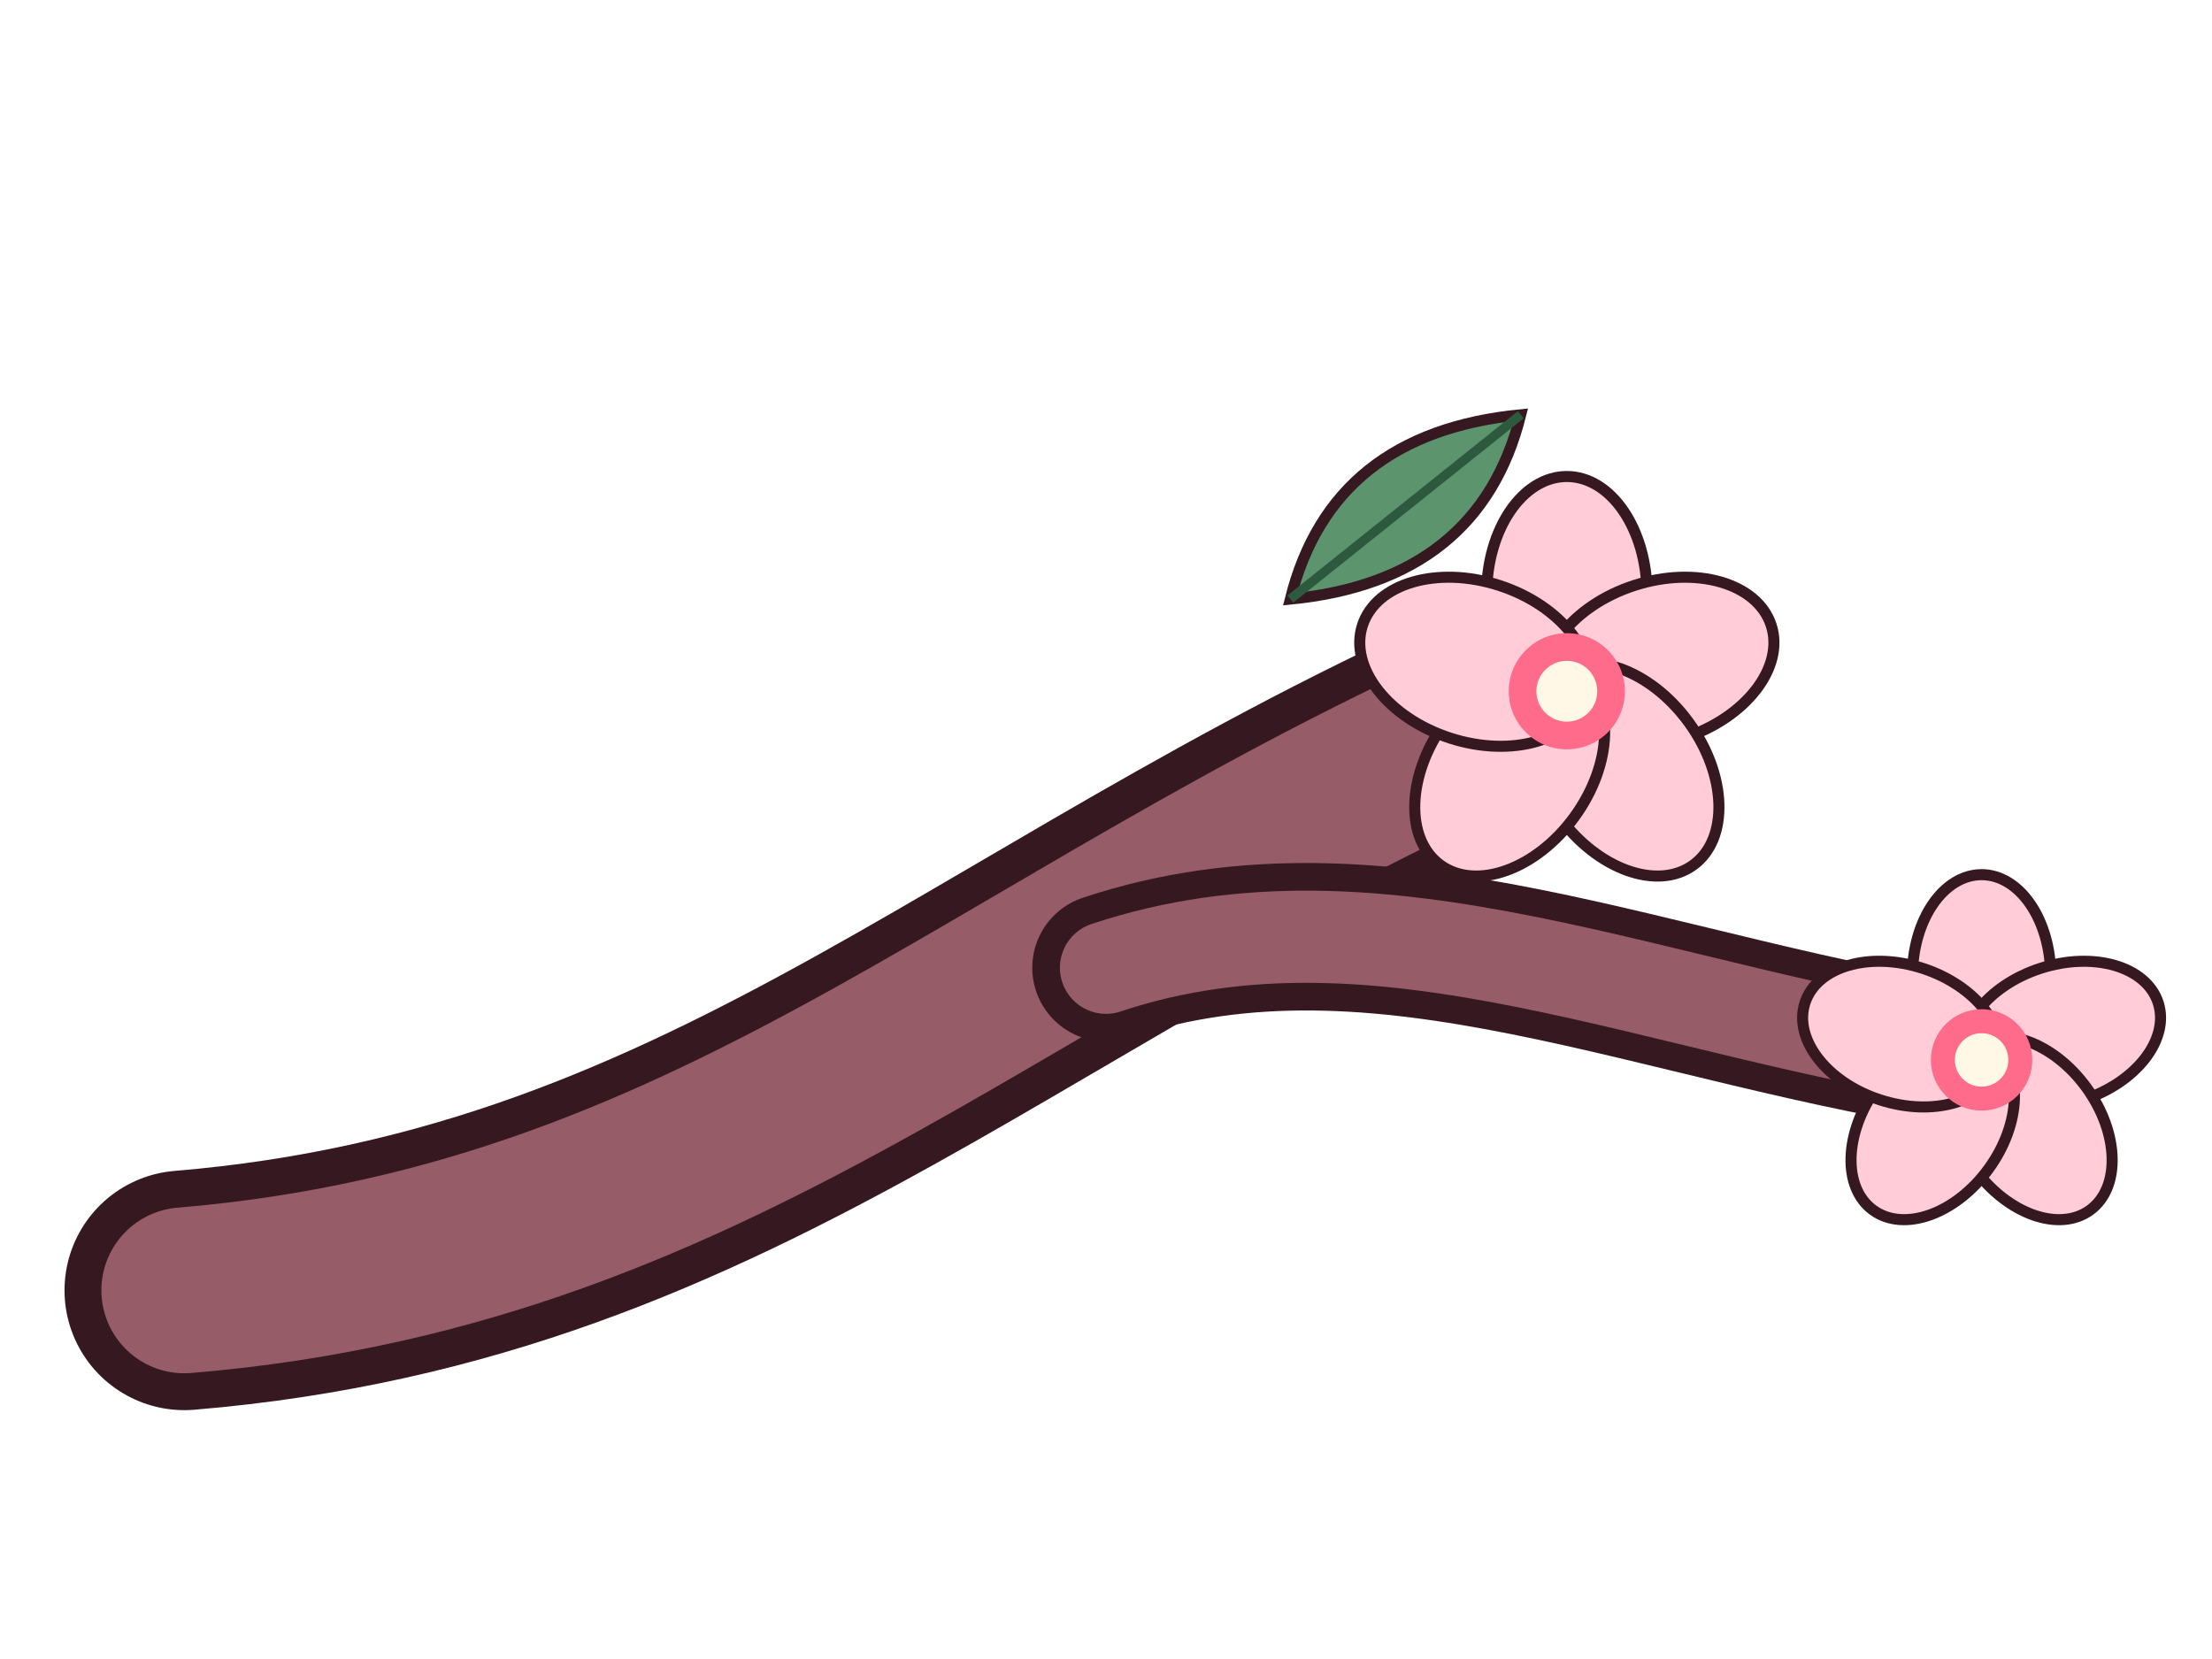
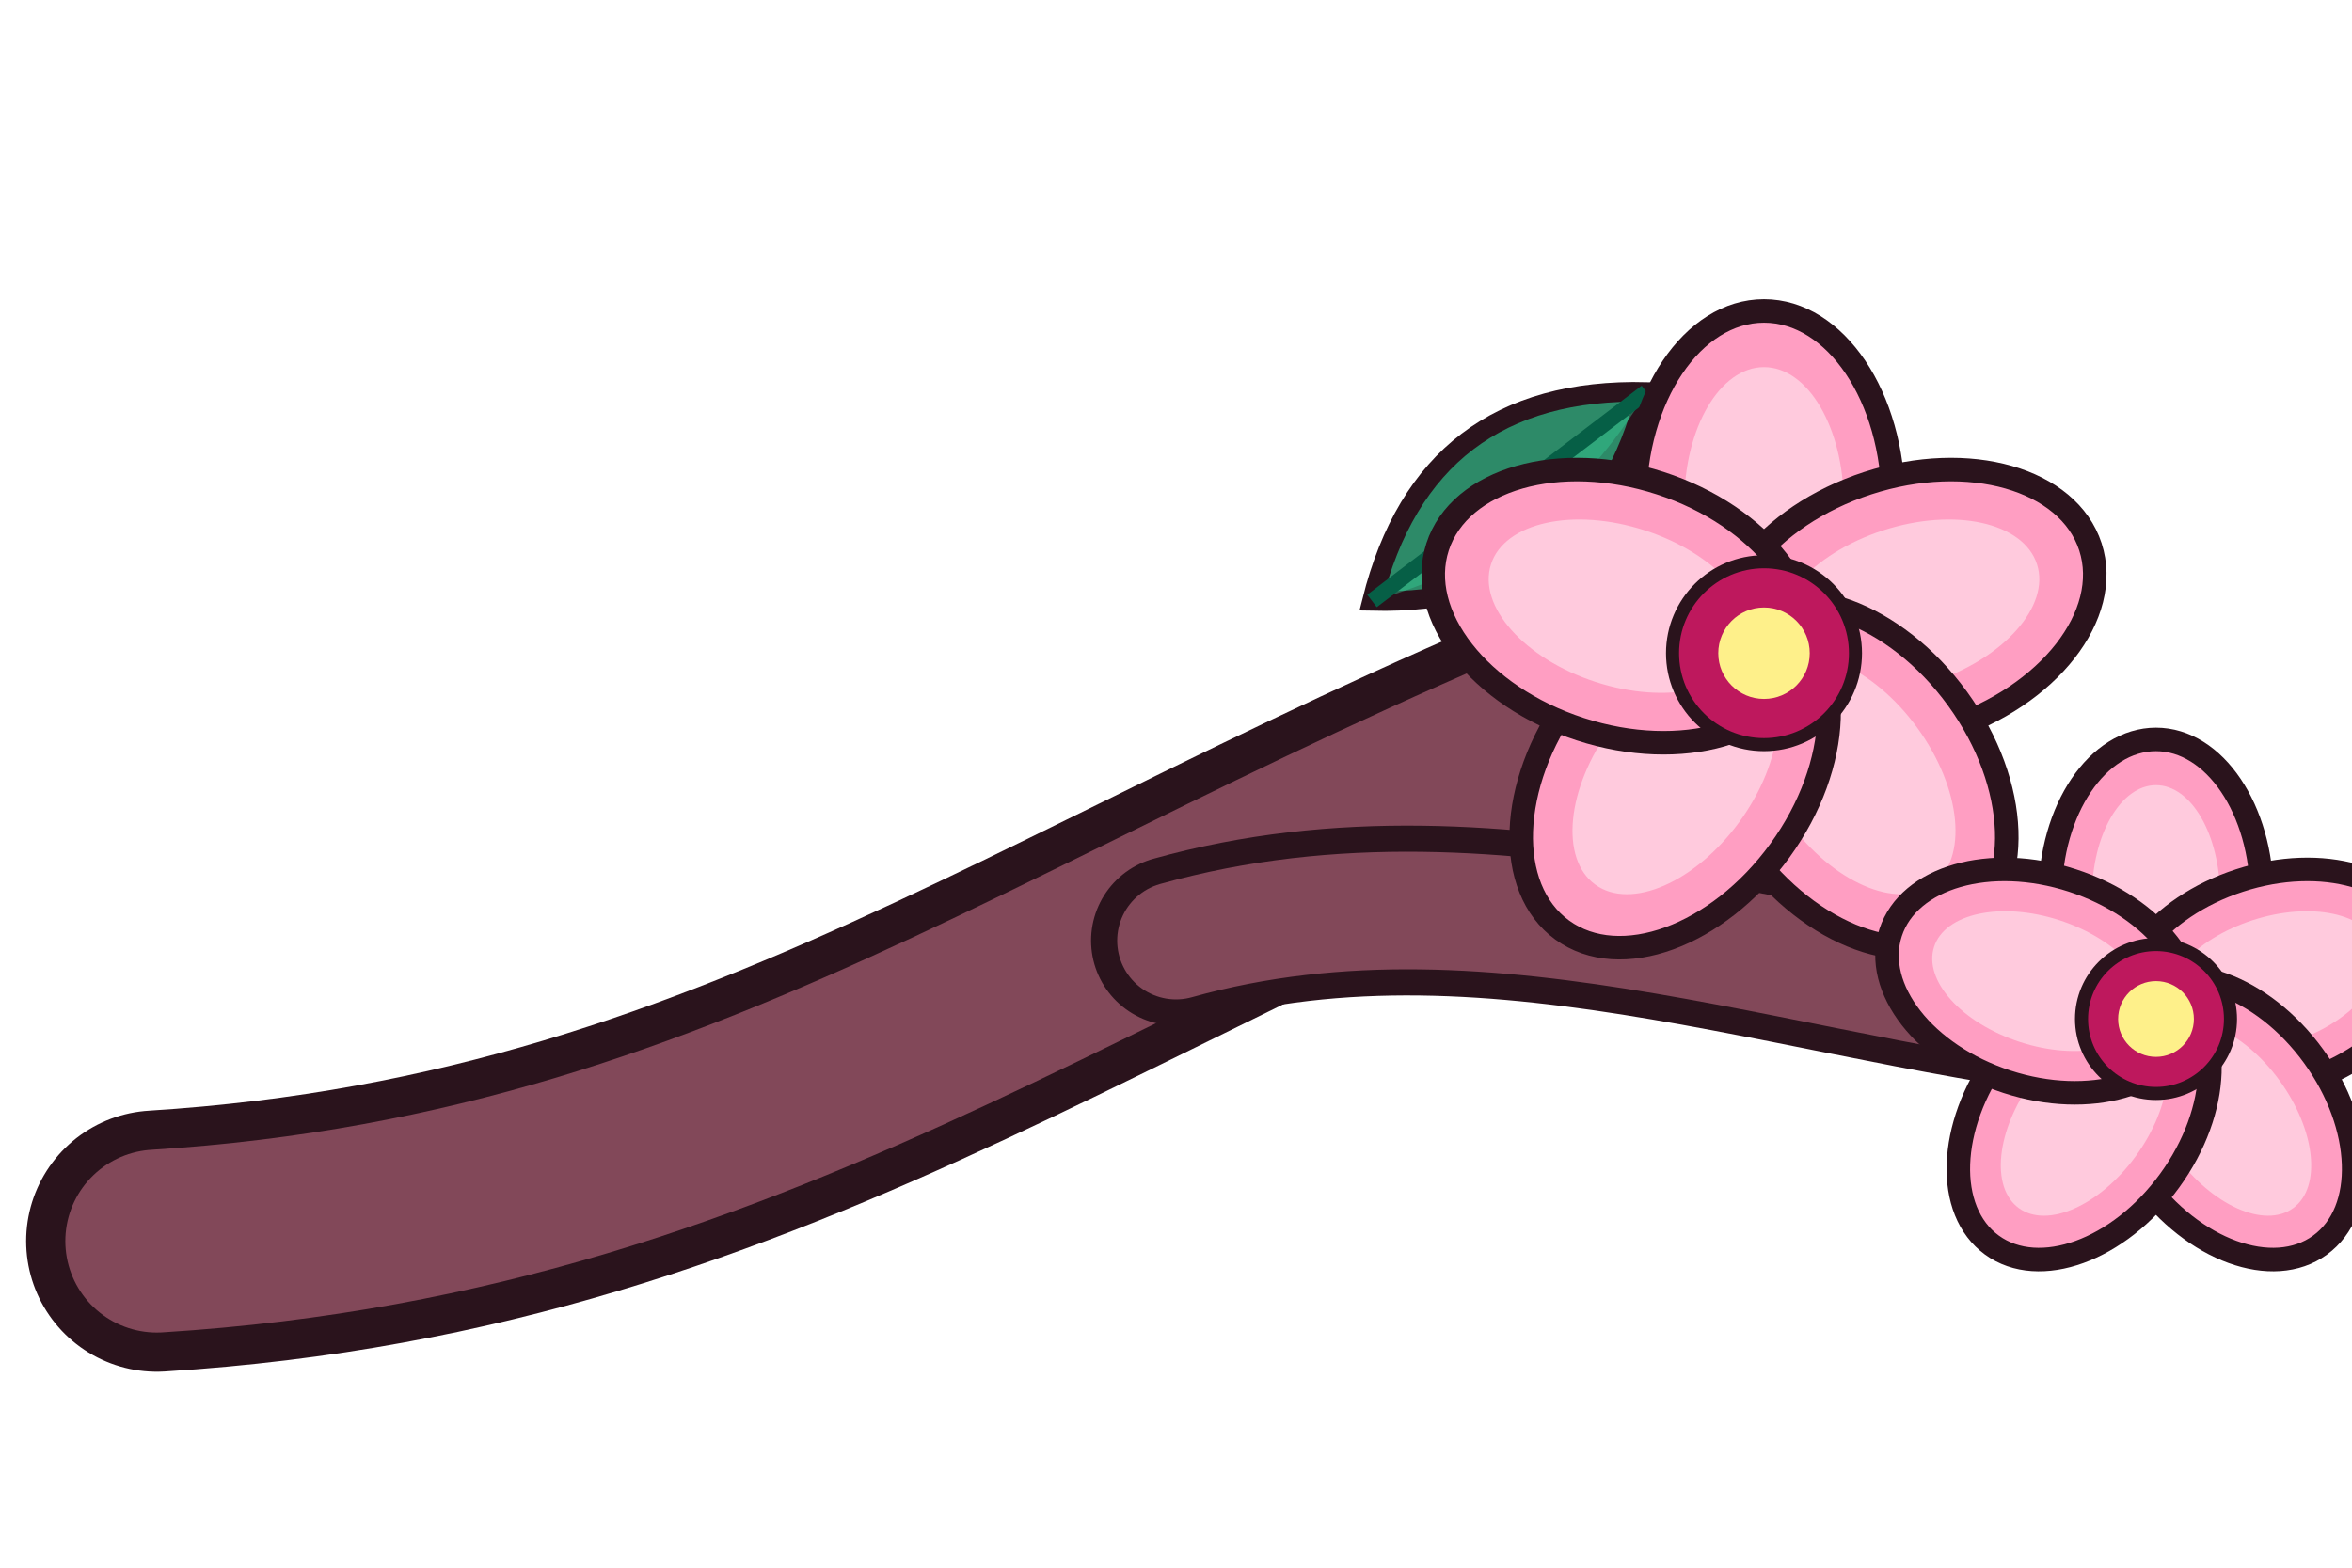
- <svg xmlns="http://www.w3.org/2000/svg" width="240" height="180" viewBox="0 0 240 180">
-   <path d="M20 140 C80 135 110 100 170 75" stroke="#361920" stroke-width="26" fill="none" stroke-linecap="round" />
-   <path d="M20 140 C80 135 110 100 170 75" stroke="#965C68" stroke-width="18" fill="none" stroke-linecap="round" />
-   <path d="M120 105 C150 95 180 110 215 115" stroke="#361920" stroke-width="16" fill="none" stroke-linecap="round" />
-   <path d="M120 105 C150 95 180 110 215 115" stroke="#965C68" stroke-width="10" fill="none" stroke-linecap="round" />
-   <path d="M140 65 Q144.5 47 165 45 Q160.5 63 140 65 Z" fill="#5C946E" stroke="#361920" stroke-width="1.2" />
-   <line x1="140" y1="65" x2="165" y2="45" stroke="#2D593E" stroke-width="1" />
-   <ellipse cx="170.0" cy="64.5" rx="8.7" ry="12.8" fill="#FFCCD7" stroke="#361920" stroke-width="1.2" transform="rotate(0 170.0 64.5)" />
-   <ellipse cx="180.0" cy="71.8" rx="8.7" ry="12.8" fill="#FFCCD7" stroke="#361920" stroke-width="1.2" transform="rotate(72 180.0 71.8)" />
-   <ellipse cx="176.2" cy="83.5" rx="8.7" ry="12.8" fill="#FFCCD7" stroke="#361920" stroke-width="1.2" transform="rotate(144 176.2 83.5)" />
-   <ellipse cx="163.8" cy="83.5" rx="8.7" ry="12.8" fill="#FFCCD7" stroke="#361920" stroke-width="1.2" transform="rotate(216 163.8 83.5)" />
-   <ellipse cx="160.0" cy="71.8" rx="8.7" ry="12.8" fill="#FFCCD7" stroke="#361920" stroke-width="1.2" transform="rotate(288 160.0 71.8)" />
-   <circle cx="170" cy="75" r="6.3" fill="#FF6B8B" />
-   <circle cx="170" cy="75" r="3.3" fill="#FFF8E7" />
-   <ellipse cx="215.0" cy="105.9" rx="7.5" ry="11.0" fill="#FFCCD7" stroke="#361920" stroke-width="1.2" transform="rotate(0 215.0 105.9)" />
-   <ellipse cx="223.7" cy="112.2" rx="7.5" ry="11.0" fill="#FFCCD7" stroke="#361920" stroke-width="1.2" transform="rotate(72 223.7 112.2)" />
-   <ellipse cx="220.3" cy="122.4" rx="7.5" ry="11.0" fill="#FFCCD7" stroke="#361920" stroke-width="1.2" transform="rotate(144 220.3 122.4)" />
-   <ellipse cx="209.7" cy="122.4" rx="7.5" ry="11.0" fill="#FFCCD7" stroke="#361920" stroke-width="1.2" transform="rotate(216 209.7 122.4)" />
-   <ellipse cx="206.3" cy="112.2" rx="7.5" ry="11.0" fill="#FFCCD7" stroke="#361920" stroke-width="1.2" transform="rotate(288 206.3 112.2)" />
-   <circle cx="215" cy="115" r="5.5" fill="#FF6B8B" />
-   <circle cx="215" cy="115" r="2.9" fill="#FFF8E7" />
+ <svg xmlns="http://www.w3.org/2000/svg" width="180" height="120" viewBox="0 0 180 120">
+   <path d="M12 95 C60 92 85 68 135 50" stroke="#2A131C" stroke-width="20" fill="none" stroke-linecap="round" />
+   <path d="M12 95 C60 92 85 68 135 50" stroke="#824859" stroke-width="14" fill="none" stroke-linecap="round" />
+   <path d="M90 72 C115 65 140 76 165 78" stroke="#2A131C" stroke-width="13" fill="none" stroke-linecap="round" />
+   <path d="M90 72 C115 65 140 76 165 78" stroke="#824859" stroke-width="9" fill="none" stroke-linecap="round" />
+   <path d="M105 46 Q121.9 46.4 126 30 Q109.1 29.6 105 46 Z" fill="#2D8A68" stroke="#2A131C" stroke-width="1.5" />
+   <path d="M105 46 Q118.7 42.2 126 30 Z" fill="#34D399" opacity=".4" />
+   <line x1="105" y1="46" x2="126" y2="30" stroke="#065F46" stroke-width="1.2" />
+   <ellipse cx="135.0" cy="38.5" rx="9.9" ry="14.7" fill="#FF9EC2" stroke="#2A131C" stroke-width="1.8" transform="rotate(0 135.0 38.5)" />
+   <ellipse cx="135.0" cy="38.5" rx="6.1" ry="10.4" fill="#FFF5F8" opacity=".5" transform="rotate(0 135.0 38.5)" />
+   <ellipse cx="146.0" cy="46.4" rx="9.9" ry="14.7" fill="#FF9EC2" stroke="#2A131C" stroke-width="1.8" transform="rotate(72 146.0 46.4)" />
+   <ellipse cx="146.0" cy="46.4" rx="6.1" ry="10.4" fill="#FFF5F8" opacity=".5" transform="rotate(72 146.0 46.4)" />
+   <ellipse cx="141.8" cy="59.3" rx="9.9" ry="14.7" fill="#FF9EC2" stroke="#2A131C" stroke-width="1.8" transform="rotate(144 141.8 59.3)" />
+   <ellipse cx="141.8" cy="59.3" rx="6.1" ry="10.4" fill="#FFF5F8" opacity=".5" transform="rotate(144 141.8 59.3)" />
+   <ellipse cx="128.2" cy="59.3" rx="9.9" ry="14.7" fill="#FF9EC2" stroke="#2A131C" stroke-width="1.8" transform="rotate(216 128.2 59.3)" />
+   <ellipse cx="128.2" cy="59.3" rx="6.1" ry="10.4" fill="#FFF5F8" opacity=".5" transform="rotate(216 128.2 59.3)" />
+   <ellipse cx="124.0" cy="46.4" rx="9.9" ry="14.7" fill="#FF9EC2" stroke="#2A131C" stroke-width="1.8" transform="rotate(288 124.0 46.4)" />
+   <ellipse cx="124.0" cy="46.4" rx="6.1" ry="10.4" fill="#FFF5F8" opacity=".5" transform="rotate(288 124.0 46.4)" />
+   <circle cx="135" cy="50" r="7.0" fill="#BE185D" stroke="#2A131C" stroke-width="1" />
+   <circle cx="135" cy="50" r="3.5" fill="#FEF08A" />
+   <ellipse cx="165.0" cy="68.6" rx="8.1" ry="12.0" fill="#FF9EC2" stroke="#2A131C" stroke-width="1.8" transform="rotate(0 165.0 68.6)" />
+   <ellipse cx="165.0" cy="68.6" rx="4.9" ry="8.5" fill="#FFF5F8" opacity=".5" transform="rotate(0 165.0 68.6)" />
+   <ellipse cx="173.9" cy="75.1" rx="8.1" ry="12.0" fill="#FF9EC2" stroke="#2A131C" stroke-width="1.8" transform="rotate(72 173.9 75.1)" />
+   <ellipse cx="173.9" cy="75.1" rx="4.9" ry="8.5" fill="#FFF5F8" opacity=".5" transform="rotate(72 173.9 75.1)" />
+   <ellipse cx="170.5" cy="85.6" rx="8.1" ry="12.0" fill="#FF9EC2" stroke="#2A131C" stroke-width="1.8" transform="rotate(144 170.5 85.6)" />
+   <ellipse cx="170.5" cy="85.6" rx="4.9" ry="8.5" fill="#FFF5F8" opacity=".5" transform="rotate(144 170.5 85.6)" />
+   <ellipse cx="159.5" cy="85.6" rx="8.1" ry="12.0" fill="#FF9EC2" stroke="#2A131C" stroke-width="1.8" transform="rotate(216 159.5 85.6)" />
+   <ellipse cx="159.5" cy="85.6" rx="4.9" ry="8.5" fill="#FFF5F8" opacity=".5" transform="rotate(216 159.5 85.6)" />
+   <ellipse cx="156.1" cy="75.1" rx="8.1" ry="12.0" fill="#FF9EC2" stroke="#2A131C" stroke-width="1.8" transform="rotate(288 156.1 75.1)" />
+   <ellipse cx="156.1" cy="75.1" rx="4.9" ry="8.5" fill="#FFF5F8" opacity=".5" transform="rotate(288 156.1 75.1)" />
+   <circle cx="165" cy="78" r="5.7" fill="#BE185D" stroke="#2A131C" stroke-width="1" />
+   <circle cx="165" cy="78" r="2.9" fill="#FEF08A" />
</svg>
